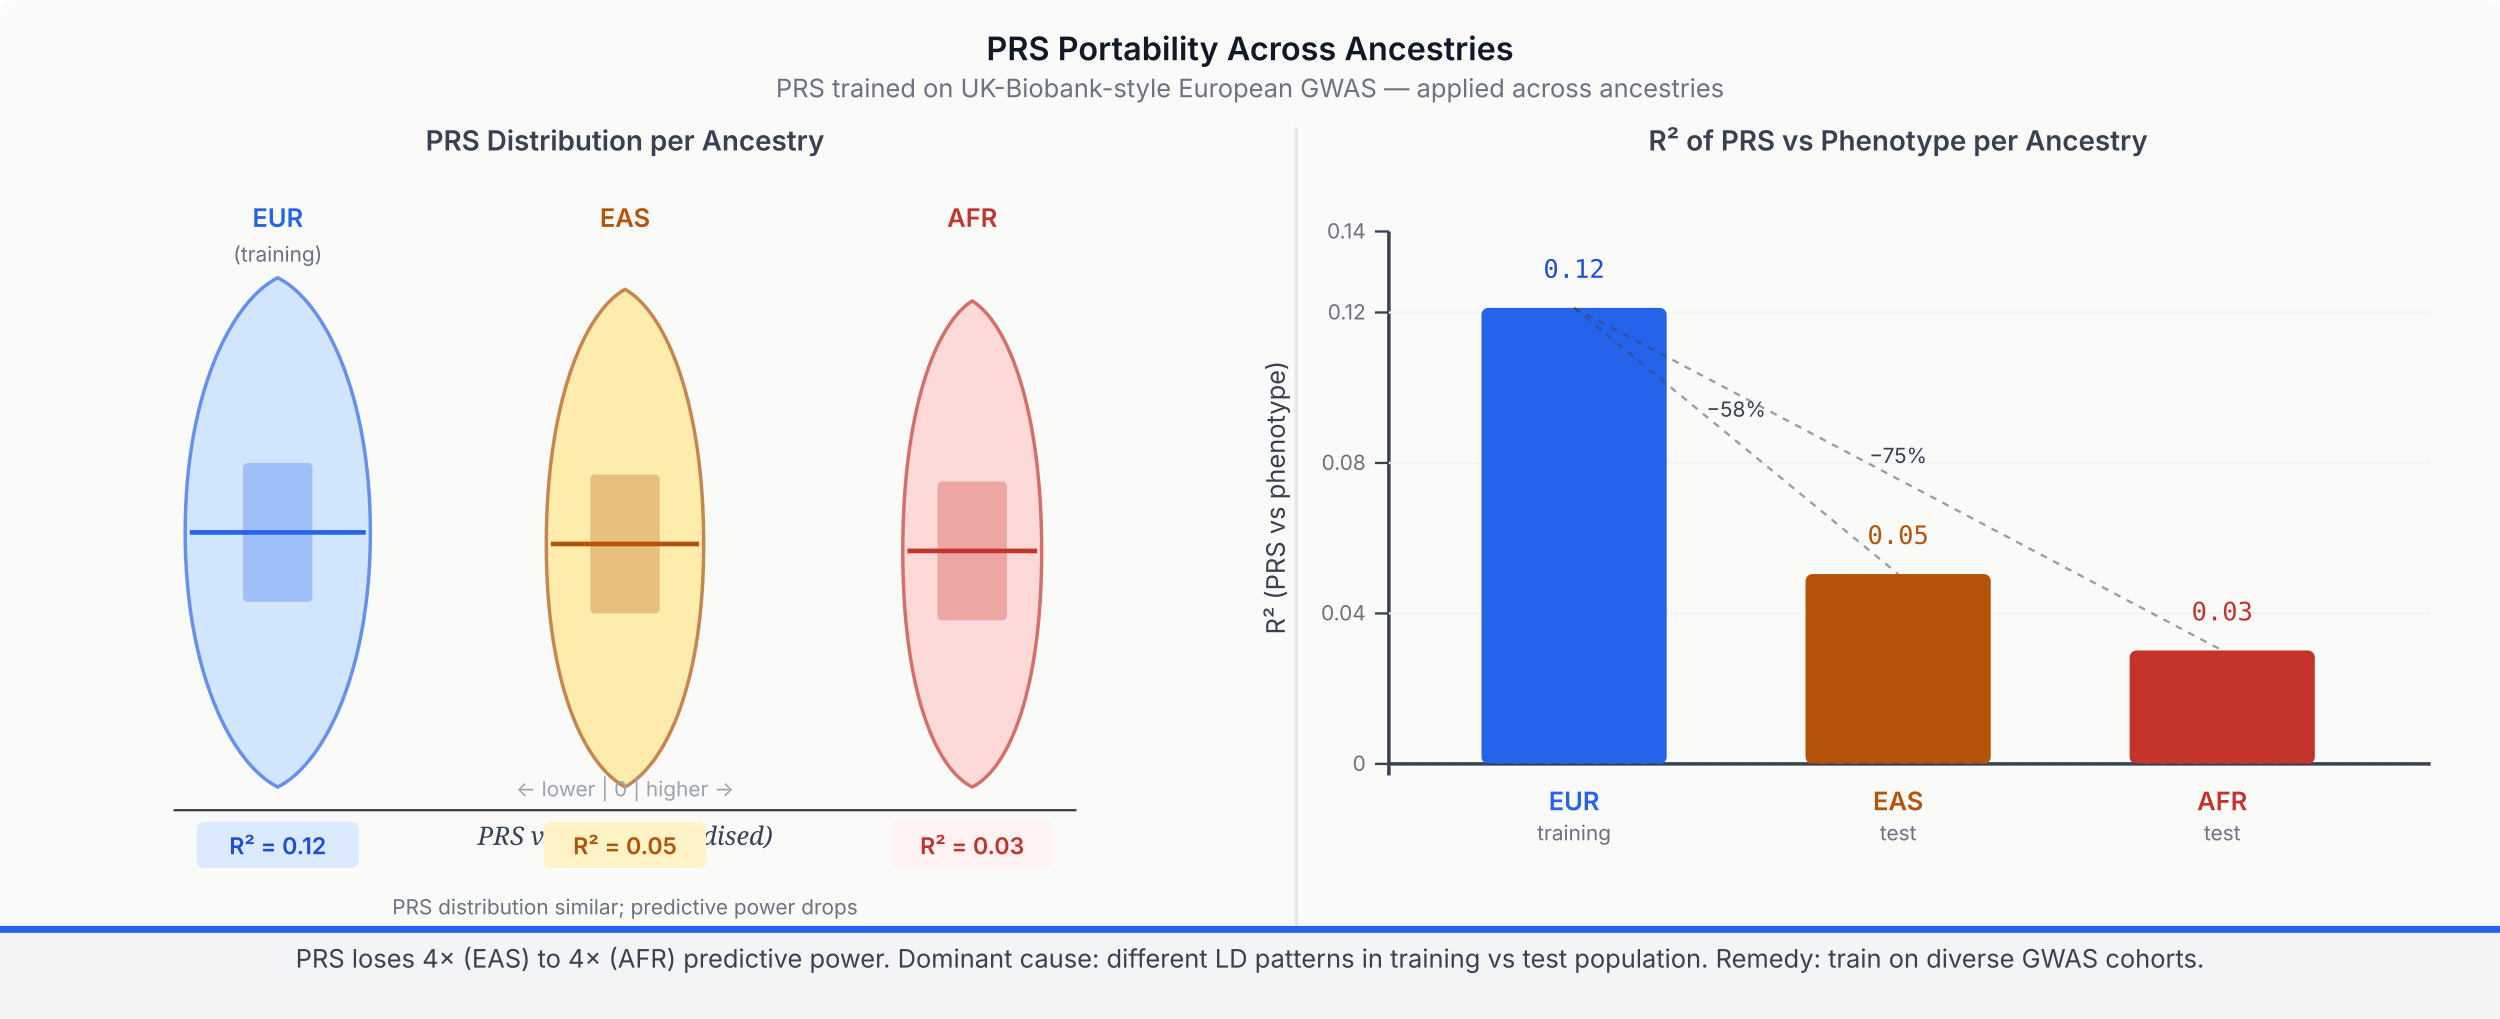
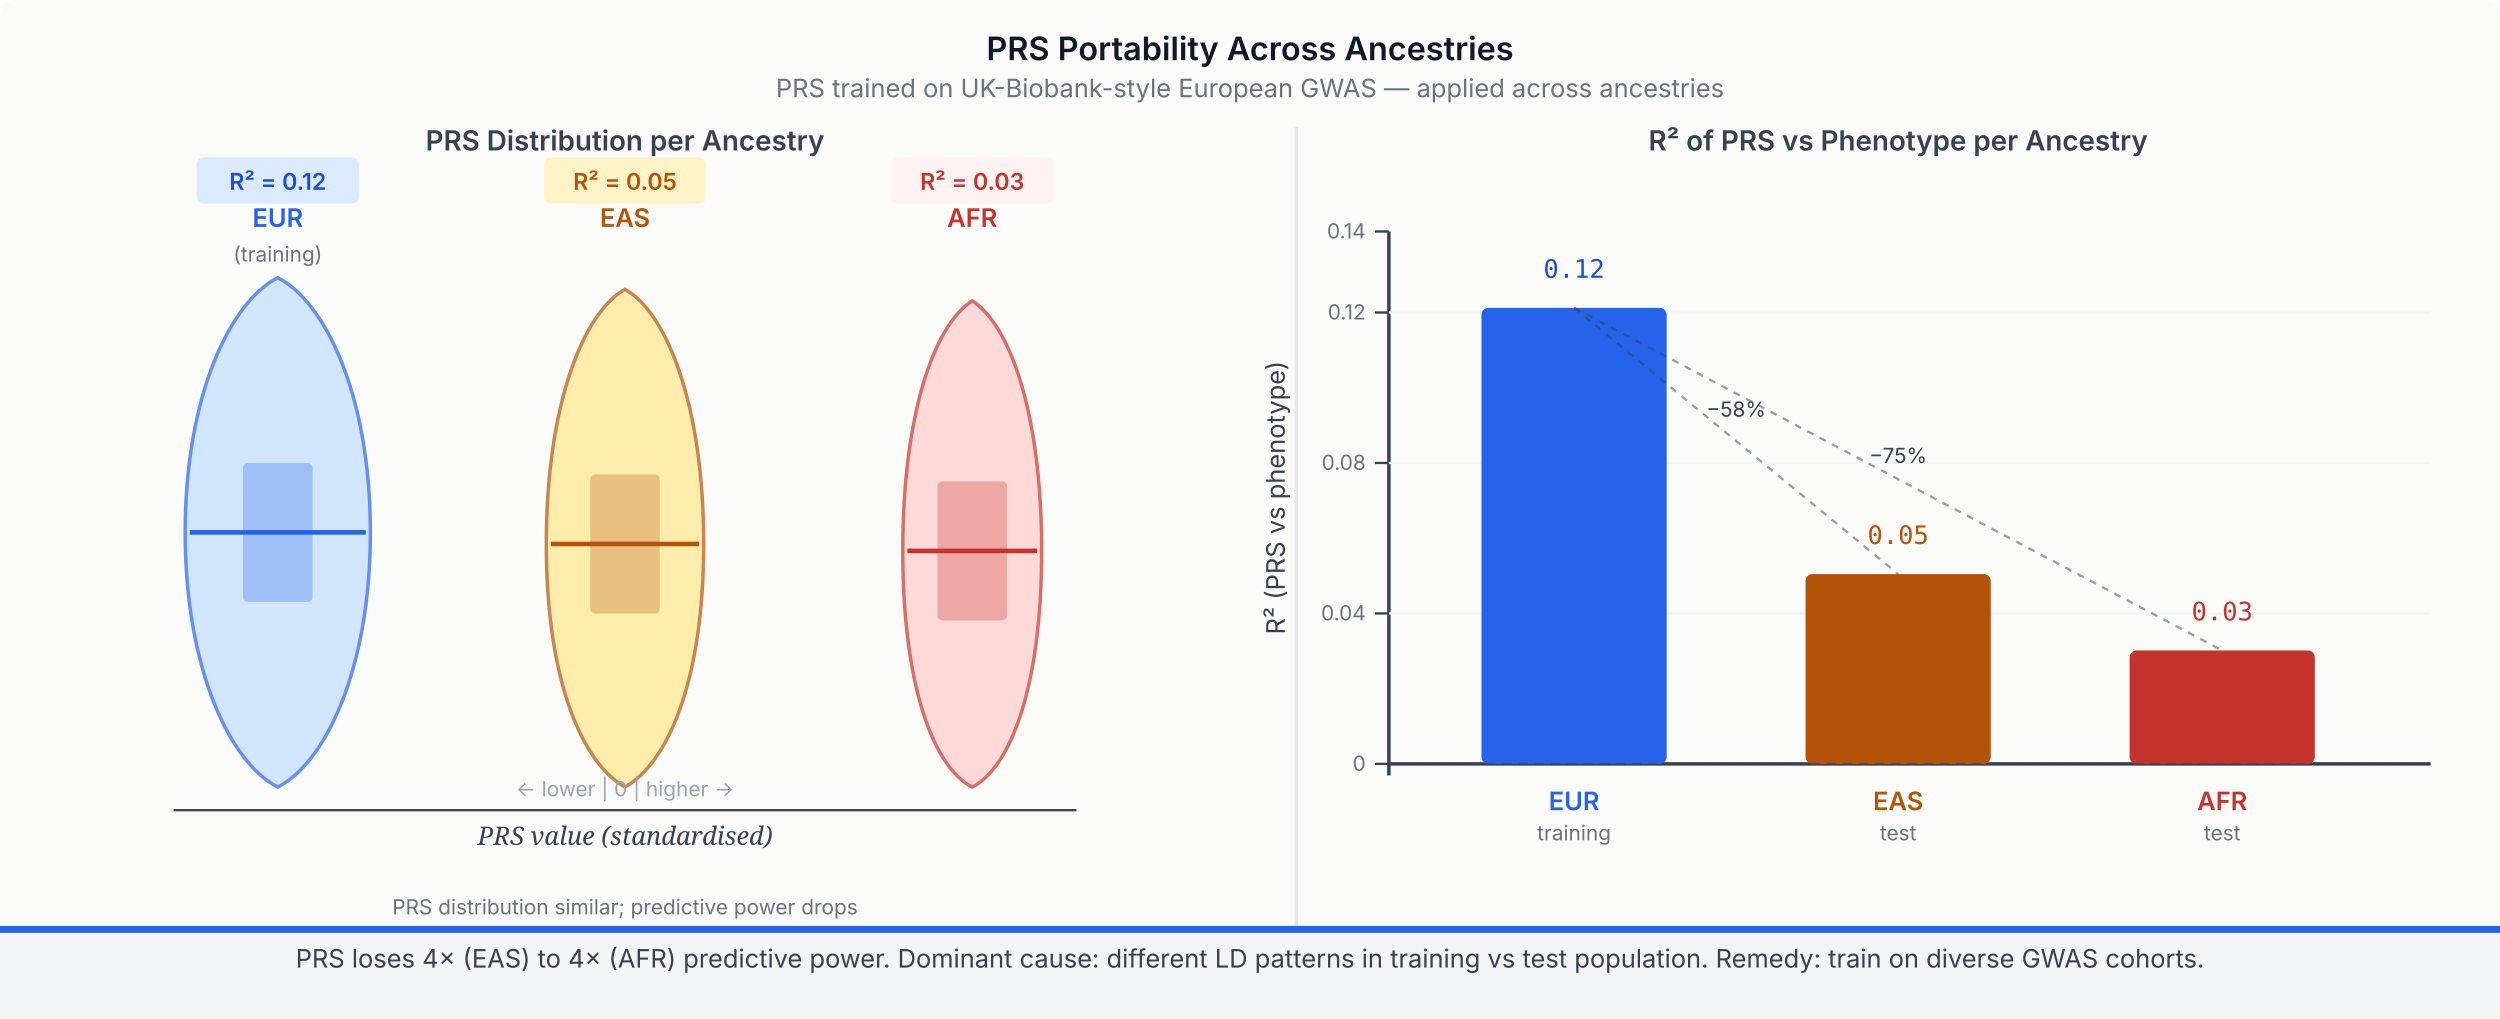
<svg xmlns="http://www.w3.org/2000/svg" viewBox="0 0 1080 440" width="1080" height="440" font-family="Inter, sans-serif">
  <defs>
    <style>
      text { font-family: Inter, sans-serif; }
      .mono { font-family: 'JetBrains Mono', monospace; font-size: 11px; }
      .math { font-family: 'Source Serif 4', serif; font-style: italic; }
    </style>
  </defs>
  <rect width="1080" height="440" fill="#fafaf9" rx="6" />
  <text x="540" y="26" text-anchor="middle" font-size="14" font-weight="600" fill="#111827">PRS Portability Across Ancestries</text>
  <text x="540" y="42" text-anchor="middle" font-size="11" fill="#6b7280">PRS trained on UK-Biobank-style European GWAS — applied across ancestries</text>
  <line x1="560" y1="55" x2="560" y2="400" stroke="#e5e7eb" stroke-width="1.5" />
  <text x="270" y="65" text-anchor="middle" font-size="12" font-weight="600" fill="#374151">PRS Distribution per Ancestry</text>
  <text x="120" y="98" text-anchor="middle" font-size="11" fill="#2563eb" font-weight="600">EUR</text>
  <text x="120" y="113" text-anchor="middle" font-size="9" fill="#6b7280">(training)</text>
  <path d="M 120 340 C 100 330 80 290 80 230 C 80 170 100 130 120 120 C 140 130 160 170 160 230 C 160 290 140 330 120 340 Z" fill="#bfdbfe" stroke="#2563eb" stroke-width="1.5" opacity="0.7" />
  <line x1="82" y1="230" x2="158" y2="230" stroke="#2563eb" stroke-width="2" />
  <rect x="105" y="200" width="30" height="60" fill="#2563eb" opacity="0.3" rx="2" />
  <text x="270" y="98" text-anchor="middle" font-size="11" fill="#b45309" font-weight="600">EAS</text>
  <path d="M 270 340 C 252 330 236 295 236 235 C 236 175 252 135 270 125 C 288 135 304 175 304 235 C 304 295 288 330 270 340 Z" fill="#fde68a" stroke="#b45309" stroke-width="1.5" opacity="0.7" />
  <line x1="238" y1="235" x2="302" y2="235" stroke="#b45309" stroke-width="2" />
  <rect x="255" y="205" width="30" height="60" fill="#b45309" opacity="0.3" rx="2" />
  <text x="420" y="98" text-anchor="middle" font-size="11" fill="#c4342c" font-weight="600">AFR</text>
  <path d="M 420 340 C 404 332 390 298 390 238 C 390 178 404 140 420 130 C 436 140 450 178 450 238 C 450 298 436 332 420 340 Z" fill="#fecaca" stroke="#c4342c" stroke-width="1.5" opacity="0.7" />
  <line x1="392" y1="238" x2="448" y2="238" stroke="#c4342c" stroke-width="2" />
  <rect x="405" y="208" width="30" height="60" fill="#c4342c" opacity="0.3" rx="2" />
  <text x="270" y="365" text-anchor="middle" font-size="11" fill="#374151" class="math">PRS value (standardised)</text>
  <line x1="75" y1="350" x2="465" y2="350" stroke="#374151" stroke-width="1" />
  <text x="270" y="344" text-anchor="middle" font-size="9" fill="#9ca3af">← lower  |  0  |  higher →</text>
-   <rect x="85" y="355" width="70" height="20" rx="3" fill="#dbeafe" />
-   <text x="120" y="369" text-anchor="middle" font-size="10" fill="#1d4ed8" font-weight="600">R² = 0.12</text>
-   <rect x="235" y="355" width="70" height="20" rx="3" fill="#fef3c7" />
-   <text x="270" y="369" text-anchor="middle" font-size="10" fill="#b45309" font-weight="600">R² = 0.05</text>
-   <rect x="385" y="355" width="70" height="20" rx="3" fill="#fef2f2" />
-   <text x="420" y="369" text-anchor="middle" font-size="10" fill="#c4342c" font-weight="600">R² = 0.03</text>
+   <rect x="85" y="68" width="70" height="20" rx="3" fill="#dbeafe" />
+   <text x="120" y="82" text-anchor="middle" font-size="10" fill="#1d4ed8" font-weight="600">R² = 0.12</text>
+   <rect x="235" y="68" width="70" height="20" rx="3" fill="#fef3c7" />
+   <text x="270" y="82" text-anchor="middle" font-size="10" fill="#b45309" font-weight="600">R² = 0.05</text>
+   <rect x="385" y="68" width="70" height="20" rx="3" fill="#fef2f2" />
+   <text x="420" y="82" text-anchor="middle" font-size="10" fill="#c4342c" font-weight="600">R² = 0.03</text>
  <text x="270" y="395" text-anchor="middle" font-size="9" fill="#6b7280">PRS distribution similar; predictive power drops</text>
  <text x="820" y="65" text-anchor="middle" font-size="12" font-weight="600" fill="#374151">R² of PRS vs Phenotype per Ancestry</text>
  <line x1="600" y1="330" x2="1050" y2="330" stroke="#374151" stroke-width="1.5" />
  <line x1="600" y1="100" x2="600" y2="335" stroke="#374151" stroke-width="1.5" />
  <g font-size="9" fill="#6b7280">
    <line x1="594" y1="330" x2="600" y2="330" stroke="#374151" />
    <text x="590" y="333" text-anchor="end">0</text>
    <line x1="594" y1="265" x2="600" y2="265" stroke="#374151" />
    <text x="590" y="268" text-anchor="end">0.04</text>
    <line x1="594" y1="200" x2="600" y2="200" stroke="#374151" />
    <text x="590" y="203" text-anchor="end">0.08</text>
    <line x1="594" y1="135" x2="600" y2="135" stroke="#374151" />
    <text x="590" y="138" text-anchor="end">0.12</text>
    <line x1="594" y1="100" x2="600" y2="100" stroke="#374151" />
    <text x="590" y="103" text-anchor="end">0.14</text>
  </g>
  <line x1="600" y1="265" x2="1050" y2="265" stroke="#f3f4f6" stroke-width="1" />
  <line x1="600" y1="200" x2="1050" y2="200" stroke="#f3f4f6" stroke-width="1" />
  <line x1="600" y1="135" x2="1050" y2="135" stroke="#f3f4f6" stroke-width="1" />
  <text x="555" y="215" text-anchor="middle" font-size="11" fill="#374151" transform="rotate(-90 555 215)">R² (PRS vs phenotype)</text>
  <rect x="640" y="133" width="80" height="197" fill="#2563eb" rx="3" />
  <text x="680" y="120" text-anchor="middle" class="mono" font-size="12" fill="#1d4ed8">0.12</text>
  <text x="680" y="350" text-anchor="middle" font-size="11" fill="#2563eb" font-weight="600">EUR</text>
  <text x="680" y="363" text-anchor="middle" font-size="9" fill="#6b7280">training</text>
  <rect x="780" y="248" width="80" height="82" fill="#b45309" rx="3" />
  <text x="820" y="235" text-anchor="middle" class="mono" font-size="12" fill="#b45309">0.05</text>
  <text x="820" y="350" text-anchor="middle" font-size="11" fill="#b45309" font-weight="600">EAS</text>
  <text x="820" y="363" text-anchor="middle" font-size="9" fill="#6b7280">test</text>
  <rect x="920" y="281" width="80" height="49" fill="#c4342c" rx="3" />
  <text x="960" y="268" text-anchor="middle" class="mono" font-size="12" fill="#c4342c">0.03</text>
  <text x="960" y="350" text-anchor="middle" font-size="11" fill="#c4342c" font-weight="600">AFR</text>
  <text x="960" y="363" text-anchor="middle" font-size="9" fill="#6b7280">test</text>
  <line x1="600" y1="330" x2="1050" y2="330" stroke="#374151" stroke-width="1" stroke-dasharray="4,3" opacity="0.5" />
  <line x1="680" y1="133" x2="820" y2="248" stroke="#374151" stroke-width="1" stroke-dasharray="3,3" opacity="0.5" />
  <line x1="680" y1="133" x2="960" y2="281" stroke="#374151" stroke-width="1" stroke-dasharray="3,3" opacity="0.5" />
  <text x="750" y="180" text-anchor="middle" font-size="9" fill="#374151">−58%</text>
  <text x="820" y="200" text-anchor="middle" font-size="9" fill="#374151">−75%</text>
  <rect x="0" y="400" width="1080" height="40" fill="#f3f4f6" />
  <rect x="0" y="400" width="1080" height="3" fill="#2563eb" />
  <text x="540" y="418" text-anchor="middle" font-size="11" fill="#374151">PRS loses 4× (EAS) to 4× (AFR) predictive power. Dominant cause: different LD patterns in training vs test population. Remedy: train on diverse GWAS cohorts.</text>
</svg>
